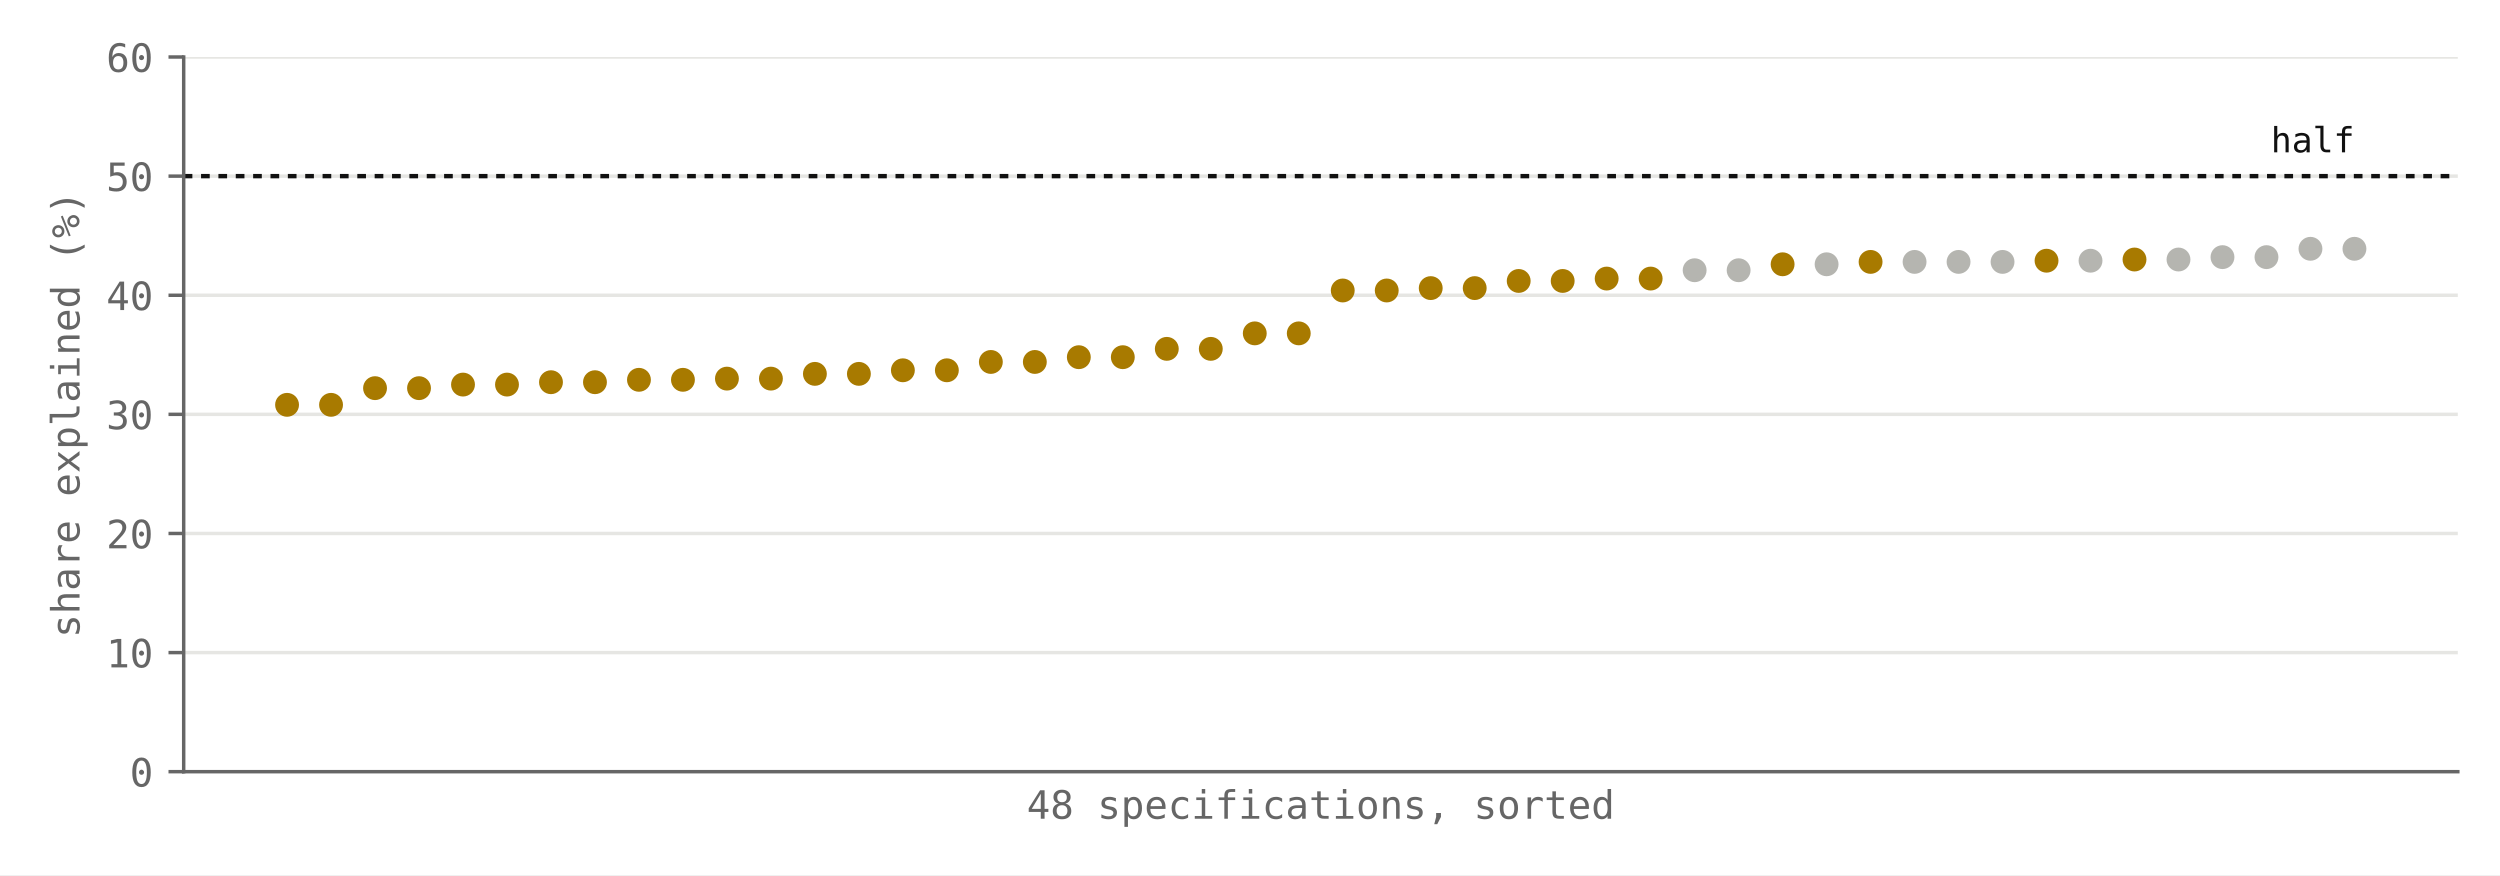
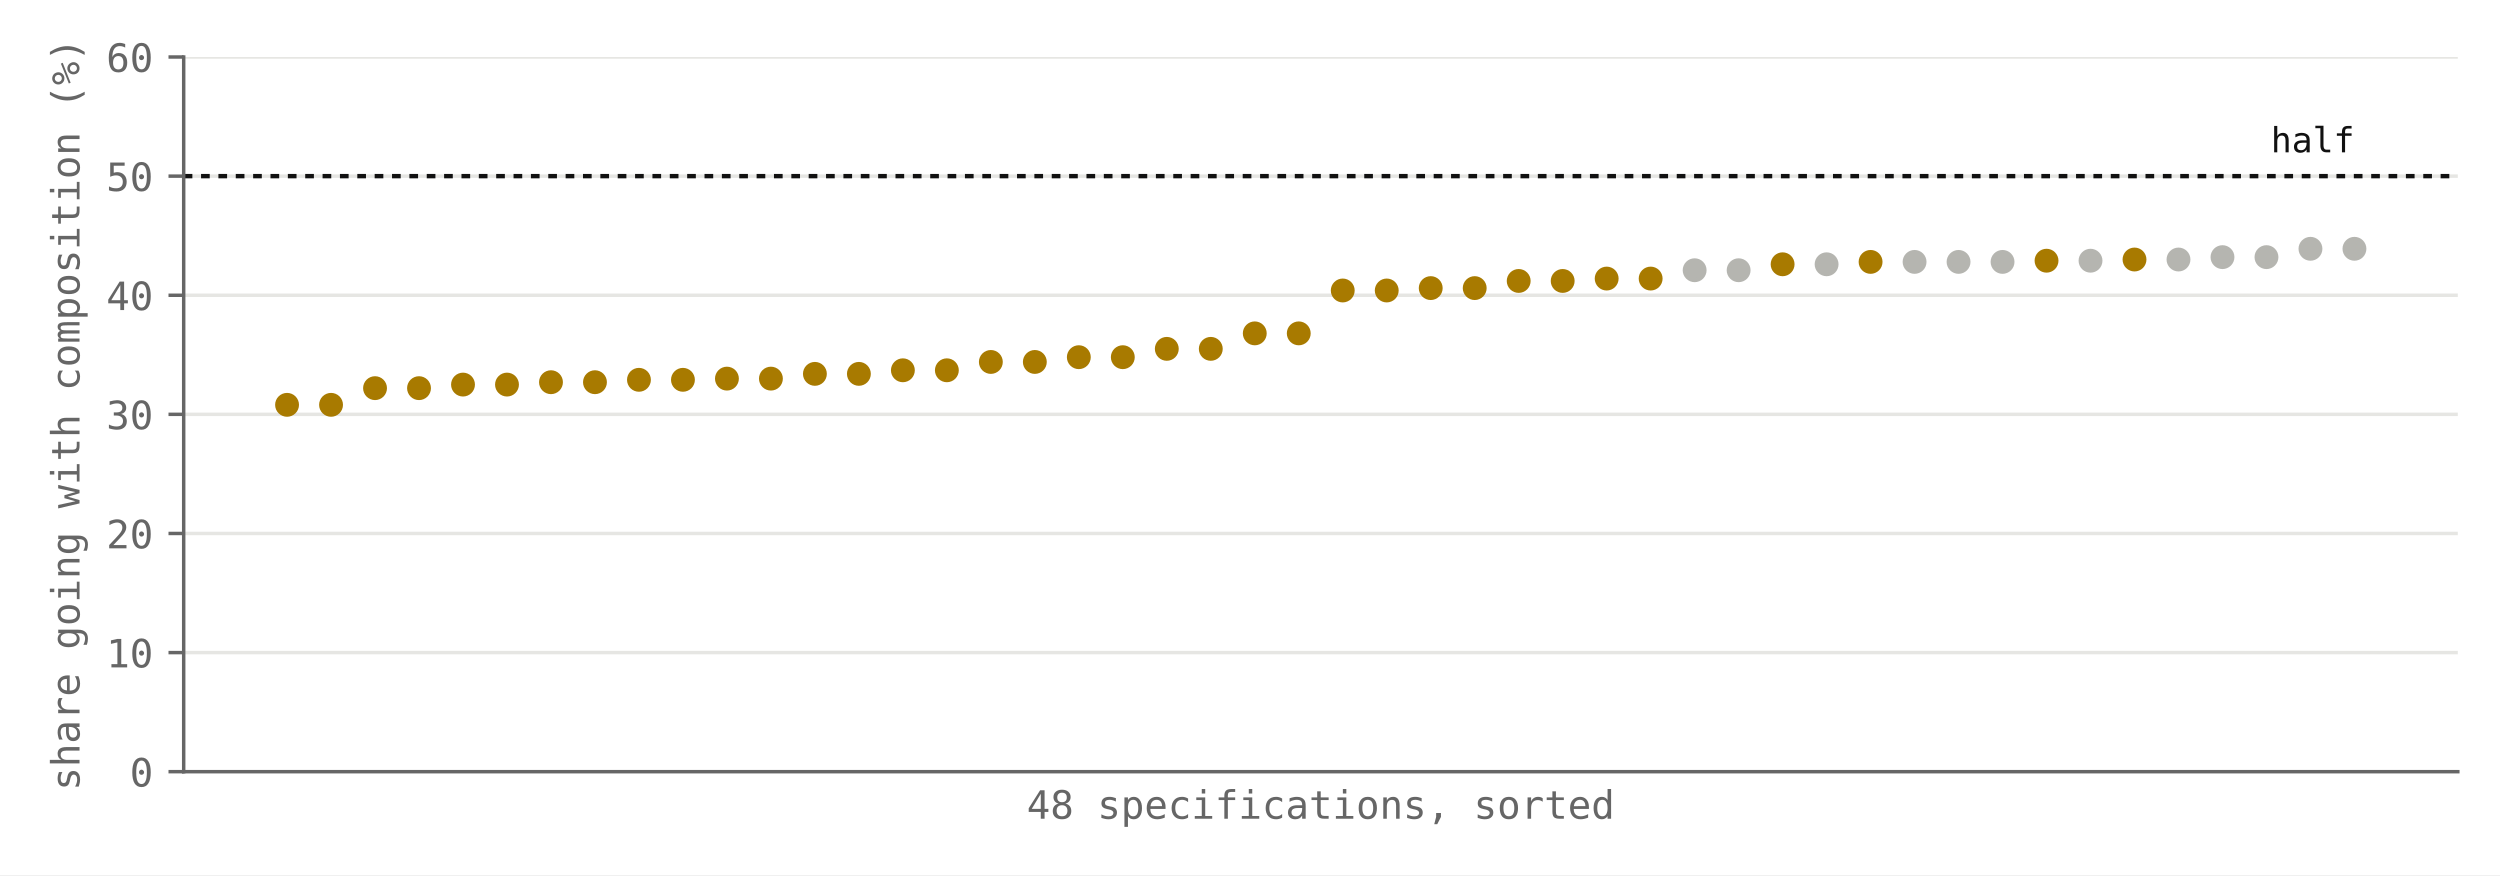
<svg xmlns="http://www.w3.org/2000/svg" xmlns:xlink="http://www.w3.org/1999/xlink" width="576pt" height="201.6pt" viewBox="0 0 576 201.6" version="1.1">
  <defs>
    <style type="text/css">*{stroke-linejoin: round; stroke-linecap: butt}</style>
  </defs>
  <g id="figure_1">
    <g id="patch_1">
      <path d="M 0 201.6  L 576 201.6  L 576 0  L 0 0  z " style="fill: #ffffff" />
    </g>
    <g id="axes_1">
      <g id="patch_2">
        <path d="M 42.322 177.798  L 566.28 177.798  L 566.28 13.139  L 42.322 13.139  z " style="fill: #ffffff" />
      </g>
      <g id="matplotlib.axis_1">
        <g id="text_1">
          <text style="font-size: 9px; font-family: 'DejaVu Sans Mono', 'Bitstream Vera Sans Mono', 'Computer Modern Typewriter', 'Andale Mono', 'Nimbus Mono L', 'Courier New', 'Courier', 'Fixed', 'Terminal', monospace; text-anchor: middle; fill: #666666" x="304.301" y="188.636" transform="rotate(-0 304.3011 188.6365)">48 specifications, sorted</text>
        </g>
      </g>
      <g id="matplotlib.axis_2">
        <g id="ytick_1">
          <g id="line2d_1">
-             <path d="M 42.322 177.798  L 566.28 177.798  " clip-path="url(#p3674190b25)" style="fill: none; stroke: #e6e6e3; stroke-width: 0.8; stroke-linecap: square" />
+             <path d="M 42.322 177.798  L 566.28 177.798  " clip-path="url(#p193652fd8b)" style="fill: none; stroke: #e6e6e3; stroke-width: 0.8; stroke-linecap: square" />
          </g>
          <g id="line2d_2">
            <defs>
-               <path id="md42136bba2" d="M 0 0  L -3.5 0  " style="stroke: #666666; stroke-width: 0.8" />
+               <path id="m98868a4f6a" d="M 0 0  L -3.5 0  " style="stroke: #666666; stroke-width: 0.8" />
            </defs>
            <g>
-               <use xlink:href="#md42136bba2" x="42.322" y="177.798" style="fill: #666666; stroke: #666666; stroke-width: 0.8" />
+               <use xlink:href="#m98868a4f6a" x="42.322" y="177.798" style="fill: #666666; stroke: #666666; stroke-width: 0.8" />
            </g>
          </g>
          <g id="text_2">
            <text style="font-size: 9px; font-family: 'DejaVu Sans Mono', 'Bitstream Vera Sans Mono', 'Computer Modern Typewriter', 'Andale Mono', 'Nimbus Mono L', 'Courier New', 'Courier', 'Fixed', 'Terminal', monospace; text-anchor: end; fill: #666666" x="35.322" y="181.217" transform="rotate(-0 35.32211 181.2168)">0</text>
          </g>
        </g>
        <g id="ytick_2">
          <g id="line2d_3">
-             <path d="M 42.322 150.355  L 566.28 150.355  " clip-path="url(#p3674190b25)" style="fill: none; stroke: #e6e6e3; stroke-width: 0.8; stroke-linecap: square" />
+             <path d="M 42.322 150.355  L 566.28 150.355  " clip-path="url(#p193652fd8b)" style="fill: none; stroke: #e6e6e3; stroke-width: 0.8; stroke-linecap: square" />
          </g>
          <g id="line2d_4">
            <g>
-               <use xlink:href="#md42136bba2" x="42.322" y="150.355" style="fill: #666666; stroke: #666666; stroke-width: 0.8" />
+               <use xlink:href="#m98868a4f6a" x="42.322" y="150.355" style="fill: #666666; stroke: #666666; stroke-width: 0.8" />
            </g>
          </g>
          <g id="text_3">
            <text style="font-size: 9px; font-family: 'DejaVu Sans Mono', 'Bitstream Vera Sans Mono', 'Computer Modern Typewriter', 'Andale Mono', 'Nimbus Mono L', 'Courier New', 'Courier', 'Fixed', 'Terminal', monospace; text-anchor: end; fill: #666666" x="35.322" y="153.774" transform="rotate(-0 35.32211 153.7737)">10</text>
          </g>
        </g>
        <g id="ytick_3">
          <g id="line2d_5">
-             <path d="M 42.322 122.912  L 566.28 122.912  " clip-path="url(#p3674190b25)" style="fill: none; stroke: #e6e6e3; stroke-width: 0.8; stroke-linecap: square" />
+             <path d="M 42.322 122.912  L 566.28 122.912  " clip-path="url(#p193652fd8b)" style="fill: none; stroke: #e6e6e3; stroke-width: 0.8; stroke-linecap: square" />
          </g>
          <g id="line2d_6">
            <g>
-               <use xlink:href="#md42136bba2" x="42.322" y="122.912" style="fill: #666666; stroke: #666666; stroke-width: 0.8" />
+               <use xlink:href="#m98868a4f6a" x="42.322" y="122.912" style="fill: #666666; stroke: #666666; stroke-width: 0.8" />
            </g>
          </g>
          <g id="text_4">
            <text style="font-size: 9px; font-family: 'DejaVu Sans Mono', 'Bitstream Vera Sans Mono', 'Computer Modern Typewriter', 'Andale Mono', 'Nimbus Mono L', 'Courier New', 'Courier', 'Fixed', 'Terminal', monospace; text-anchor: end; fill: #666666" x="35.322" y="126.331" transform="rotate(-0 35.32211 126.3305)">20</text>
          </g>
        </g>
        <g id="ytick_4">
          <g id="line2d_7">
-             <path d="M 42.322 95.468  L 566.28 95.468  " clip-path="url(#p3674190b25)" style="fill: none; stroke: #e6e6e3; stroke-width: 0.8; stroke-linecap: square" />
+             <path d="M 42.322 95.468  L 566.28 95.468  " clip-path="url(#p193652fd8b)" style="fill: none; stroke: #e6e6e3; stroke-width: 0.8; stroke-linecap: square" />
          </g>
          <g id="line2d_8">
            <g>
-               <use xlink:href="#md42136bba2" x="42.322" y="95.468" style="fill: #666666; stroke: #666666; stroke-width: 0.8" />
+               <use xlink:href="#m98868a4f6a" x="42.322" y="95.468" style="fill: #666666; stroke: #666666; stroke-width: 0.8" />
            </g>
          </g>
          <g id="text_5">
            <text style="font-size: 9px; font-family: 'DejaVu Sans Mono', 'Bitstream Vera Sans Mono', 'Computer Modern Typewriter', 'Andale Mono', 'Nimbus Mono L', 'Courier New', 'Courier', 'Fixed', 'Terminal', monospace; text-anchor: end; fill: #666666" x="35.322" y="98.887" transform="rotate(-0 35.32211 98.88736)">30</text>
          </g>
        </g>
        <g id="ytick_5">
          <g id="line2d_9">
-             <path d="M 42.322 68.025  L 566.28 68.025  " clip-path="url(#p3674190b25)" style="fill: none; stroke: #e6e6e3; stroke-width: 0.8; stroke-linecap: square" />
+             <path d="M 42.322 68.025  L 566.28 68.025  " clip-path="url(#p193652fd8b)" style="fill: none; stroke: #e6e6e3; stroke-width: 0.8; stroke-linecap: square" />
          </g>
          <g id="line2d_10">
            <g>
-               <use xlink:href="#md42136bba2" x="42.322" y="68.025" style="fill: #666666; stroke: #666666; stroke-width: 0.8" />
+               <use xlink:href="#m98868a4f6a" x="42.322" y="68.025" style="fill: #666666; stroke: #666666; stroke-width: 0.8" />
            </g>
          </g>
          <g id="text_6">
            <text style="font-size: 9px; font-family: 'DejaVu Sans Mono', 'Bitstream Vera Sans Mono', 'Computer Modern Typewriter', 'Andale Mono', 'Nimbus Mono L', 'Courier New', 'Courier', 'Fixed', 'Terminal', monospace; text-anchor: end; fill: #666666" x="35.322" y="71.444" transform="rotate(-0 35.32211 71.44421)">40</text>
          </g>
        </g>
        <g id="ytick_6">
          <g id="line2d_11">
-             <path d="M 42.322 40.582  L 566.28 40.582  " clip-path="url(#p3674190b25)" style="fill: none; stroke: #e6e6e3; stroke-width: 0.8; stroke-linecap: square" />
+             <path d="M 42.322 40.582  L 566.28 40.582  " clip-path="url(#p193652fd8b)" style="fill: none; stroke: #e6e6e3; stroke-width: 0.8; stroke-linecap: square" />
          </g>
          <g id="line2d_12">
            <g>
-               <use xlink:href="#md42136bba2" x="42.322" y="40.582" style="fill: #666666; stroke: #666666; stroke-width: 0.8" />
+               <use xlink:href="#m98868a4f6a" x="42.322" y="40.582" style="fill: #666666; stroke: #666666; stroke-width: 0.8" />
            </g>
          </g>
          <g id="text_7">
            <text style="font-size: 9px; font-family: 'DejaVu Sans Mono', 'Bitstream Vera Sans Mono', 'Computer Modern Typewriter', 'Andale Mono', 'Nimbus Mono L', 'Courier New', 'Courier', 'Fixed', 'Terminal', monospace; text-anchor: end; fill: #666666" x="35.322" y="44.001" transform="rotate(-0 35.32211 44.00105)">50</text>
          </g>
        </g>
        <g id="ytick_7">
          <g id="line2d_13">
-             <path d="M 42.322 13.139  L 566.28 13.139  " clip-path="url(#p3674190b25)" style="fill: none; stroke: #e6e6e3; stroke-width: 0.8; stroke-linecap: square" />
+             <path d="M 42.322 13.139  L 566.28 13.139  " clip-path="url(#p193652fd8b)" style="fill: none; stroke: #e6e6e3; stroke-width: 0.8; stroke-linecap: square" />
          </g>
          <g id="line2d_14">
            <g>
-               <use xlink:href="#md42136bba2" x="42.322" y="13.139" style="fill: #666666; stroke: #666666; stroke-width: 0.8" />
+               <use xlink:href="#m98868a4f6a" x="42.322" y="13.139" style="fill: #666666; stroke: #666666; stroke-width: 0.8" />
            </g>
          </g>
          <g id="text_8">
            <text style="font-size: 9px; font-family: 'DejaVu Sans Mono', 'Bitstream Vera Sans Mono', 'Computer Modern Typewriter', 'Andale Mono', 'Nimbus Mono L', 'Courier New', 'Courier', 'Fixed', 'Terminal', monospace; text-anchor: end; fill: #666666" x="35.322" y="16.558" transform="rotate(-0 35.32211 16.55789)">60</text>
          </g>
        </g>
        <g id="text_9">
-           <text style="font-size: 9px; font-family: 'DejaVu Sans Mono', 'Bitstream Vera Sans Mono', 'Computer Modern Typewriter', 'Andale Mono', 'Nimbus Mono L', 'Courier New', 'Courier', 'Fixed', 'Terminal', monospace; text-anchor: middle; fill: #666666" x="18.323" y="95.468" transform="rotate(-90 18.32344 95.46842)">share explained (%)</text>
+           <text style="font-size: 9px; font-family: 'DejaVu Sans Mono', 'Bitstream Vera Sans Mono', 'Computer Modern Typewriter', 'Andale Mono', 'Nimbus Mono L', 'Courier New', 'Courier', 'Fixed', 'Terminal', monospace; text-anchor: middle; fill: #666666" x="18.323" y="95.468" transform="rotate(-90 18.32344 95.46842)">share going with composition (%)</text>
        </g>
      </g>
      <g id="line2d_15">
        <defs>
-           <path id="m3de6045cb8" d="M 0 2.25  C 0.597 2.25 1.169 2.013 1.591 1.591  C 2.013 1.169 2.25 0.597 2.25 0  C 2.25 -0.597 2.013 -1.169 1.591 -1.591  C 1.169 -2.013 0.597 -2.25 0 -2.25  C -0.597 -2.25 -1.169 -2.013 -1.591 -1.591  C -2.013 -1.169 -2.25 -0.597 -2.25 0  C -2.25 0.597 -2.013 1.169 -1.591 1.591  C -1.169 2.013 -0.597 2.25 0 2.25  z " style="stroke: #a87a00" />
+           <path id="m32f10bbbe9" d="M 0 2.25  C 0.597 2.25 1.169 2.013 1.591 1.591  C 2.013 1.169 2.25 0.597 2.25 0  C 2.25 -0.597 2.013 -1.169 1.591 -1.591  C 1.169 -2.013 0.597 -2.25 0 -2.25  C -0.597 -2.25 -1.169 -2.013 -1.591 -1.591  C -2.013 -1.169 -2.25 -0.597 -2.25 0  C -2.25 0.597 -2.013 1.169 -1.591 1.591  C -1.169 2.013 -0.597 2.25 0 2.25  z " style="stroke: #a87a00" />
        </defs>
-         <g clip-path="url(#p3674190b25)">
-           <use xlink:href="#m3de6045cb8" x="66.138" y="93.273" style="fill: #a87a00; stroke: #a87a00" />
+         <g clip-path="url(#p193652fd8b)">
+           <use xlink:href="#m32f10bbbe9" x="66.138" y="93.273" style="fill: #a87a00; stroke: #a87a00" />
        </g>
      </g>
      <g id="line2d_16">
-         <g clip-path="url(#p3674190b25)">
-           <use xlink:href="#m3de6045cb8" x="76.273" y="93.273" style="fill: #a87a00; stroke: #a87a00" />
+         <g clip-path="url(#p193652fd8b)">
+           <use xlink:href="#m32f10bbbe9" x="76.273" y="93.273" style="fill: #a87a00; stroke: #a87a00" />
        </g>
      </g>
      <g id="line2d_17">
-         <g clip-path="url(#p3674190b25)">
-           <use xlink:href="#m3de6045cb8" x="86.408" y="89.431" style="fill: #a87a00; stroke: #a87a00" />
+         <g clip-path="url(#p193652fd8b)">
+           <use xlink:href="#m32f10bbbe9" x="86.408" y="89.431" style="fill: #a87a00; stroke: #a87a00" />
        </g>
      </g>
      <g id="line2d_18">
-         <g clip-path="url(#p3674190b25)">
-           <use xlink:href="#m3de6045cb8" x="96.542" y="89.431" style="fill: #a87a00; stroke: #a87a00" />
+         <g clip-path="url(#p193652fd8b)">
+           <use xlink:href="#m32f10bbbe9" x="96.542" y="89.431" style="fill: #a87a00; stroke: #a87a00" />
        </g>
      </g>
      <g id="line2d_19">
-         <g clip-path="url(#p3674190b25)">
-           <use xlink:href="#m3de6045cb8" x="106.677" y="88.608" style="fill: #a87a00; stroke: #a87a00" />
+         <g clip-path="url(#p193652fd8b)">
+           <use xlink:href="#m32f10bbbe9" x="106.677" y="88.608" style="fill: #a87a00; stroke: #a87a00" />
        </g>
      </g>
      <g id="line2d_20">
-         <g clip-path="url(#p3674190b25)">
-           <use xlink:href="#m3de6045cb8" x="116.811" y="88.608" style="fill: #a87a00; stroke: #a87a00" />
+         <g clip-path="url(#p193652fd8b)">
+           <use xlink:href="#m32f10bbbe9" x="116.811" y="88.608" style="fill: #a87a00; stroke: #a87a00" />
        </g>
      </g>
      <g id="line2d_21">
-         <g clip-path="url(#p3674190b25)">
-           <use xlink:href="#m3de6045cb8" x="126.946" y="88.059" style="fill: #a87a00; stroke: #a87a00" />
+         <g clip-path="url(#p193652fd8b)">
+           <use xlink:href="#m32f10bbbe9" x="126.946" y="88.059" style="fill: #a87a00; stroke: #a87a00" />
        </g>
      </g>
      <g id="line2d_22">
-         <g clip-path="url(#p3674190b25)">
-           <use xlink:href="#m3de6045cb8" x="137.08" y="88.059" style="fill: #a87a00; stroke: #a87a00" />
+         <g clip-path="url(#p193652fd8b)">
+           <use xlink:href="#m32f10bbbe9" x="137.08" y="88.059" style="fill: #a87a00; stroke: #a87a00" />
        </g>
      </g>
      <g id="line2d_23">
-         <g clip-path="url(#p3674190b25)">
-           <use xlink:href="#m3de6045cb8" x="147.215" y="87.51" style="fill: #a87a00; stroke: #a87a00" />
+         <g clip-path="url(#p193652fd8b)">
+           <use xlink:href="#m32f10bbbe9" x="147.215" y="87.51" style="fill: #a87a00; stroke: #a87a00" />
        </g>
      </g>
      <g id="line2d_24">
-         <g clip-path="url(#p3674190b25)">
-           <use xlink:href="#m3de6045cb8" x="157.35" y="87.51" style="fill: #a87a00; stroke: #a87a00" />
+         <g clip-path="url(#p193652fd8b)">
+           <use xlink:href="#m32f10bbbe9" x="157.35" y="87.51" style="fill: #a87a00; stroke: #a87a00" />
        </g>
      </g>
      <g id="line2d_25">
-         <g clip-path="url(#p3674190b25)">
-           <use xlink:href="#m3de6045cb8" x="167.484" y="87.235" style="fill: #a87a00; stroke: #a87a00" />
+         <g clip-path="url(#p193652fd8b)">
+           <use xlink:href="#m32f10bbbe9" x="167.484" y="87.235" style="fill: #a87a00; stroke: #a87a00" />
        </g>
      </g>
      <g id="line2d_26">
-         <g clip-path="url(#p3674190b25)">
-           <use xlink:href="#m3de6045cb8" x="177.619" y="87.235" style="fill: #a87a00; stroke: #a87a00" />
+         <g clip-path="url(#p193652fd8b)">
+           <use xlink:href="#m32f10bbbe9" x="177.619" y="87.235" style="fill: #a87a00; stroke: #a87a00" />
        </g>
      </g>
      <g id="line2d_27">
-         <g clip-path="url(#p3674190b25)">
-           <use xlink:href="#m3de6045cb8" x="187.753" y="86.138" style="fill: #a87a00; stroke: #a87a00" />
+         <g clip-path="url(#p193652fd8b)">
+           <use xlink:href="#m32f10bbbe9" x="187.753" y="86.138" style="fill: #a87a00; stroke: #a87a00" />
        </g>
      </g>
      <g id="line2d_28">
-         <g clip-path="url(#p3674190b25)">
-           <use xlink:href="#m3de6045cb8" x="197.888" y="86.138" style="fill: #a87a00; stroke: #a87a00" />
+         <g clip-path="url(#p193652fd8b)">
+           <use xlink:href="#m32f10bbbe9" x="197.888" y="86.138" style="fill: #a87a00; stroke: #a87a00" />
        </g>
      </g>
      <g id="line2d_29">
-         <g clip-path="url(#p3674190b25)">
-           <use xlink:href="#m3de6045cb8" x="208.023" y="85.314" style="fill: #a87a00; stroke: #a87a00" />
+         <g clip-path="url(#p193652fd8b)">
+           <use xlink:href="#m32f10bbbe9" x="208.023" y="85.314" style="fill: #a87a00; stroke: #a87a00" />
        </g>
      </g>
      <g id="line2d_30">
-         <g clip-path="url(#p3674190b25)">
-           <use xlink:href="#m3de6045cb8" x="218.157" y="85.314" style="fill: #a87a00; stroke: #a87a00" />
+         <g clip-path="url(#p193652fd8b)">
+           <use xlink:href="#m32f10bbbe9" x="218.157" y="85.314" style="fill: #a87a00; stroke: #a87a00" />
        </g>
      </g>
      <g id="line2d_31">
-         <g clip-path="url(#p3674190b25)">
-           <use xlink:href="#m3de6045cb8" x="228.292" y="83.393" style="fill: #a87a00; stroke: #a87a00" />
+         <g clip-path="url(#p193652fd8b)">
+           <use xlink:href="#m32f10bbbe9" x="228.292" y="83.393" style="fill: #a87a00; stroke: #a87a00" />
        </g>
      </g>
      <g id="line2d_32">
-         <g clip-path="url(#p3674190b25)">
-           <use xlink:href="#m3de6045cb8" x="238.426" y="83.393" style="fill: #a87a00; stroke: #a87a00" />
+         <g clip-path="url(#p193652fd8b)">
+           <use xlink:href="#m32f10bbbe9" x="238.426" y="83.393" style="fill: #a87a00; stroke: #a87a00" />
        </g>
      </g>
      <g id="line2d_33">
-         <g clip-path="url(#p3674190b25)">
-           <use xlink:href="#m3de6045cb8" x="248.561" y="82.296" style="fill: #a87a00; stroke: #a87a00" />
+         <g clip-path="url(#p193652fd8b)">
+           <use xlink:href="#m32f10bbbe9" x="248.561" y="82.296" style="fill: #a87a00; stroke: #a87a00" />
        </g>
      </g>
      <g id="line2d_34">
-         <g clip-path="url(#p3674190b25)">
-           <use xlink:href="#m3de6045cb8" x="258.695" y="82.296" style="fill: #a87a00; stroke: #a87a00" />
+         <g clip-path="url(#p193652fd8b)">
+           <use xlink:href="#m32f10bbbe9" x="258.695" y="82.296" style="fill: #a87a00; stroke: #a87a00" />
        </g>
      </g>
      <g id="line2d_35">
-         <g clip-path="url(#p3674190b25)">
-           <use xlink:href="#m3de6045cb8" x="268.83" y="80.375" style="fill: #a87a00; stroke: #a87a00" />
+         <g clip-path="url(#p193652fd8b)">
+           <use xlink:href="#m32f10bbbe9" x="268.83" y="80.375" style="fill: #a87a00; stroke: #a87a00" />
        </g>
      </g>
      <g id="line2d_36">
-         <g clip-path="url(#p3674190b25)">
-           <use xlink:href="#m3de6045cb8" x="278.965" y="80.375" style="fill: #a87a00; stroke: #a87a00" />
+         <g clip-path="url(#p193652fd8b)">
+           <use xlink:href="#m32f10bbbe9" x="278.965" y="80.375" style="fill: #a87a00; stroke: #a87a00" />
        </g>
      </g>
      <g id="line2d_37">
-         <g clip-path="url(#p3674190b25)">
-           <use xlink:href="#m3de6045cb8" x="289.099" y="76.807" style="fill: #a87a00; stroke: #a87a00" />
+         <g clip-path="url(#p193652fd8b)">
+           <use xlink:href="#m32f10bbbe9" x="289.099" y="76.807" style="fill: #a87a00; stroke: #a87a00" />
        </g>
      </g>
      <g id="line2d_38">
-         <g clip-path="url(#p3674190b25)">
-           <use xlink:href="#m3de6045cb8" x="299.234" y="76.807" style="fill: #a87a00; stroke: #a87a00" />
+         <g clip-path="url(#p193652fd8b)">
+           <use xlink:href="#m32f10bbbe9" x="299.234" y="76.807" style="fill: #a87a00; stroke: #a87a00" />
        </g>
      </g>
      <g id="line2d_39">
-         <g clip-path="url(#p3674190b25)">
-           <use xlink:href="#m3de6045cb8" x="309.368" y="66.928" style="fill: #a87a00; stroke: #a87a00" />
+         <g clip-path="url(#p193652fd8b)">
+           <use xlink:href="#m32f10bbbe9" x="309.368" y="66.928" style="fill: #a87a00; stroke: #a87a00" />
        </g>
      </g>
      <g id="line2d_40">
-         <g clip-path="url(#p3674190b25)">
-           <use xlink:href="#m3de6045cb8" x="319.503" y="66.928" style="fill: #a87a00; stroke: #a87a00" />
+         <g clip-path="url(#p193652fd8b)">
+           <use xlink:href="#m32f10bbbe9" x="319.503" y="66.928" style="fill: #a87a00; stroke: #a87a00" />
        </g>
      </g>
      <g id="line2d_41">
-         <g clip-path="url(#p3674190b25)">
-           <use xlink:href="#m3de6045cb8" x="329.638" y="66.379" style="fill: #a87a00; stroke: #a87a00" />
+         <g clip-path="url(#p193652fd8b)">
+           <use xlink:href="#m32f10bbbe9" x="329.638" y="66.379" style="fill: #a87a00; stroke: #a87a00" />
        </g>
      </g>
      <g id="line2d_42">
-         <g clip-path="url(#p3674190b25)">
-           <use xlink:href="#m3de6045cb8" x="339.772" y="66.379" style="fill: #a87a00; stroke: #a87a00" />
+         <g clip-path="url(#p193652fd8b)">
+           <use xlink:href="#m32f10bbbe9" x="339.772" y="66.379" style="fill: #a87a00; stroke: #a87a00" />
        </g>
      </g>
      <g id="line2d_43">
-         <g clip-path="url(#p3674190b25)">
-           <use xlink:href="#m3de6045cb8" x="349.907" y="64.732" style="fill: #a87a00; stroke: #a87a00" />
+         <g clip-path="url(#p193652fd8b)">
+           <use xlink:href="#m32f10bbbe9" x="349.907" y="64.732" style="fill: #a87a00; stroke: #a87a00" />
        </g>
      </g>
      <g id="line2d_44">
-         <g clip-path="url(#p3674190b25)">
-           <use xlink:href="#m3de6045cb8" x="360.041" y="64.732" style="fill: #a87a00; stroke: #a87a00" />
+         <g clip-path="url(#p193652fd8b)">
+           <use xlink:href="#m32f10bbbe9" x="360.041" y="64.732" style="fill: #a87a00; stroke: #a87a00" />
        </g>
      </g>
      <g id="line2d_45">
-         <g clip-path="url(#p3674190b25)">
-           <use xlink:href="#m3de6045cb8" x="370.176" y="64.183" style="fill: #a87a00; stroke: #a87a00" />
+         <g clip-path="url(#p193652fd8b)">
+           <use xlink:href="#m32f10bbbe9" x="370.176" y="64.183" style="fill: #a87a00; stroke: #a87a00" />
        </g>
      </g>
      <g id="line2d_46">
-         <g clip-path="url(#p3674190b25)">
-           <use xlink:href="#m3de6045cb8" x="380.31" y="64.183" style="fill: #a87a00; stroke: #a87a00" />
+         <g clip-path="url(#p193652fd8b)">
+           <use xlink:href="#m32f10bbbe9" x="380.31" y="64.183" style="fill: #a87a00; stroke: #a87a00" />
        </g>
      </g>
      <g id="line2d_47">
        <defs>
-           <path id="mdb390a4cb2" d="M 0 2.25  C 0.597 2.25 1.169 2.013 1.591 1.591  C 2.013 1.169 2.25 0.597 2.25 0  C 2.25 -0.597 2.013 -1.169 1.591 -1.591  C 1.169 -2.013 0.597 -2.25 0 -2.25  C -0.597 -2.25 -1.169 -2.013 -1.591 -1.591  C -2.013 -1.169 -2.25 -0.597 -2.25 0  C -2.25 0.597 -2.013 1.169 -1.591 1.591  C -1.169 2.013 -0.597 2.25 0 2.25  z " style="stroke: #b5b5b0" />
+           <path id="mc966eb6bb4" d="M 0 2.25  C 0.597 2.25 1.169 2.013 1.591 1.591  C 2.013 1.169 2.25 0.597 2.25 0  C 2.25 -0.597 2.013 -1.169 1.591 -1.591  C 1.169 -2.013 0.597 -2.25 0 -2.25  C -0.597 -2.25 -1.169 -2.013 -1.591 -1.591  C -2.013 -1.169 -2.25 -0.597 -2.25 0  C -2.25 0.597 -2.013 1.169 -1.591 1.591  C -1.169 2.013 -0.597 2.25 0 2.25  z " style="stroke: #b5b5b0" />
        </defs>
-         <g clip-path="url(#p3674190b25)">
-           <use xlink:href="#mdb390a4cb2" x="390.445" y="62.262" style="fill: #b5b5b0; stroke: #b5b5b0" />
+         <g clip-path="url(#p193652fd8b)">
+           <use xlink:href="#mc966eb6bb4" x="390.445" y="62.262" style="fill: #b5b5b0; stroke: #b5b5b0" />
        </g>
      </g>
      <g id="line2d_48">
-         <g clip-path="url(#p3674190b25)">
-           <use xlink:href="#mdb390a4cb2" x="400.58" y="62.262" style="fill: #b5b5b0; stroke: #b5b5b0" />
+         <g clip-path="url(#p193652fd8b)">
+           <use xlink:href="#mc966eb6bb4" x="400.58" y="62.262" style="fill: #b5b5b0; stroke: #b5b5b0" />
        </g>
      </g>
      <g id="line2d_49">
-         <g clip-path="url(#p3674190b25)">
-           <use xlink:href="#m3de6045cb8" x="410.714" y="60.89" style="fill: #a87a00; stroke: #a87a00" />
+         <g clip-path="url(#p193652fd8b)">
+           <use xlink:href="#m32f10bbbe9" x="410.714" y="60.89" style="fill: #a87a00; stroke: #a87a00" />
        </g>
      </g>
      <g id="line2d_50">
-         <g clip-path="url(#p3674190b25)">
-           <use xlink:href="#mdb390a4cb2" x="420.849" y="60.89" style="fill: #b5b5b0; stroke: #b5b5b0" />
+         <g clip-path="url(#p193652fd8b)">
+           <use xlink:href="#mc966eb6bb4" x="420.849" y="60.89" style="fill: #b5b5b0; stroke: #b5b5b0" />
        </g>
      </g>
      <g id="line2d_51">
-         <g clip-path="url(#p3674190b25)">
-           <use xlink:href="#m3de6045cb8" x="430.983" y="60.341" style="fill: #a87a00; stroke: #a87a00" />
+         <g clip-path="url(#p193652fd8b)">
+           <use xlink:href="#m32f10bbbe9" x="430.983" y="60.341" style="fill: #a87a00; stroke: #a87a00" />
        </g>
      </g>
      <g id="line2d_52">
-         <g clip-path="url(#p3674190b25)">
-           <use xlink:href="#mdb390a4cb2" x="441.118" y="60.341" style="fill: #b5b5b0; stroke: #b5b5b0" />
+         <g clip-path="url(#p193652fd8b)">
+           <use xlink:href="#mc966eb6bb4" x="441.118" y="60.341" style="fill: #b5b5b0; stroke: #b5b5b0" />
        </g>
      </g>
      <g id="line2d_53">
-         <g clip-path="url(#p3674190b25)">
-           <use xlink:href="#mdb390a4cb2" x="451.252" y="60.341" style="fill: #b5b5b0; stroke: #b5b5b0" />
+         <g clip-path="url(#p193652fd8b)">
+           <use xlink:href="#mc966eb6bb4" x="451.252" y="60.341" style="fill: #b5b5b0; stroke: #b5b5b0" />
        </g>
      </g>
      <g id="line2d_54">
-         <g clip-path="url(#p3674190b25)">
-           <use xlink:href="#mdb390a4cb2" x="461.387" y="60.341" style="fill: #b5b5b0; stroke: #b5b5b0" />
+         <g clip-path="url(#p193652fd8b)">
+           <use xlink:href="#mc966eb6bb4" x="461.387" y="60.341" style="fill: #b5b5b0; stroke: #b5b5b0" />
        </g>
      </g>
      <g id="line2d_55">
-         <g clip-path="url(#p3674190b25)">
-           <use xlink:href="#m3de6045cb8" x="471.522" y="60.067" style="fill: #a87a00; stroke: #a87a00" />
+         <g clip-path="url(#p193652fd8b)">
+           <use xlink:href="#m32f10bbbe9" x="471.522" y="60.067" style="fill: #a87a00; stroke: #a87a00" />
        </g>
      </g>
      <g id="line2d_56">
-         <g clip-path="url(#p3674190b25)">
-           <use xlink:href="#mdb390a4cb2" x="481.656" y="60.067" style="fill: #b5b5b0; stroke: #b5b5b0" />
+         <g clip-path="url(#p193652fd8b)">
+           <use xlink:href="#mc966eb6bb4" x="481.656" y="60.067" style="fill: #b5b5b0; stroke: #b5b5b0" />
        </g>
      </g>
      <g id="line2d_57">
-         <g clip-path="url(#p3674190b25)">
-           <use xlink:href="#m3de6045cb8" x="491.791" y="59.792" style="fill: #a87a00; stroke: #a87a00" />
+         <g clip-path="url(#p193652fd8b)">
+           <use xlink:href="#m32f10bbbe9" x="491.791" y="59.792" style="fill: #a87a00; stroke: #a87a00" />
        </g>
      </g>
      <g id="line2d_58">
-         <g clip-path="url(#p3674190b25)">
-           <use xlink:href="#mdb390a4cb2" x="501.925" y="59.792" style="fill: #b5b5b0; stroke: #b5b5b0" />
+         <g clip-path="url(#p193652fd8b)">
+           <use xlink:href="#mc966eb6bb4" x="501.925" y="59.792" style="fill: #b5b5b0; stroke: #b5b5b0" />
        </g>
      </g>
      <g id="line2d_59">
-         <g clip-path="url(#p3674190b25)">
-           <use xlink:href="#mdb390a4cb2" x="512.06" y="59.243" style="fill: #b5b5b0; stroke: #b5b5b0" />
+         <g clip-path="url(#p193652fd8b)">
+           <use xlink:href="#mc966eb6bb4" x="512.06" y="59.243" style="fill: #b5b5b0; stroke: #b5b5b0" />
        </g>
      </g>
      <g id="line2d_60">
-         <g clip-path="url(#p3674190b25)">
-           <use xlink:href="#mdb390a4cb2" x="522.195" y="59.243" style="fill: #b5b5b0; stroke: #b5b5b0" />
+         <g clip-path="url(#p193652fd8b)">
+           <use xlink:href="#mc966eb6bb4" x="522.195" y="59.243" style="fill: #b5b5b0; stroke: #b5b5b0" />
        </g>
      </g>
      <g id="line2d_61">
-         <g clip-path="url(#p3674190b25)">
-           <use xlink:href="#mdb390a4cb2" x="532.329" y="57.322" style="fill: #b5b5b0; stroke: #b5b5b0" />
+         <g clip-path="url(#p193652fd8b)">
+           <use xlink:href="#mc966eb6bb4" x="532.329" y="57.322" style="fill: #b5b5b0; stroke: #b5b5b0" />
        </g>
      </g>
      <g id="line2d_62">
-         <g clip-path="url(#p3674190b25)">
-           <use xlink:href="#mdb390a4cb2" x="542.464" y="57.322" style="fill: #b5b5b0; stroke: #b5b5b0" />
+         <g clip-path="url(#p193652fd8b)">
+           <use xlink:href="#mc966eb6bb4" x="542.464" y="57.322" style="fill: #b5b5b0; stroke: #b5b5b0" />
        </g>
      </g>
      <g id="line2d_63">
-         <path d="M 42.322 40.582  L 566.28 40.582  " clip-path="url(#p3674190b25)" style="fill: none; stroke-dasharray: 2,2; stroke-dashoffset: 0; stroke: #111111" />
+         <path d="M 42.322 40.582  L 566.28 40.582  " clip-path="url(#p193652fd8b)" style="fill: none; stroke-dasharray: 2,2; stroke-dashoffset: 0; stroke: #111111" />
      </g>
      <g id="patch_3">
        <path d="M 42.322 177.798  L 42.322 13.139  " style="fill: none; stroke: #666666; stroke-width: 0.8; stroke-linejoin: miter; stroke-linecap: square" />
      </g>
      <g id="patch_4">
        <path d="M 42.322 177.798  L 566.28 177.798  " style="fill: none; stroke: #666666; stroke-width: 0.8; stroke-linejoin: miter; stroke-linecap: square" />
      </g>
      <g id="text_10">
        <text style="font-size: 8px; font-family: 'DejaVu Sans Mono', 'Bitstream Vera Sans Mono', 'Computer Modern Typewriter', 'Andale Mono', 'Nimbus Mono L', 'Courier New', 'Courier', 'Fixed', 'Terminal', monospace; text-anchor: end; fill: #111111" x="542.464" y="35.093" transform="rotate(-0 542.4637 35.09347)">half</text>
      </g>
    </g>
  </g>
  <defs>
-     <clipPath id="p3674190b25">
+     <clipPath id="p193652fd8b">
      <rect x="42.322" y="13.139" width="523.958" height="164.659" />
    </clipPath>
  </defs>
</svg>
